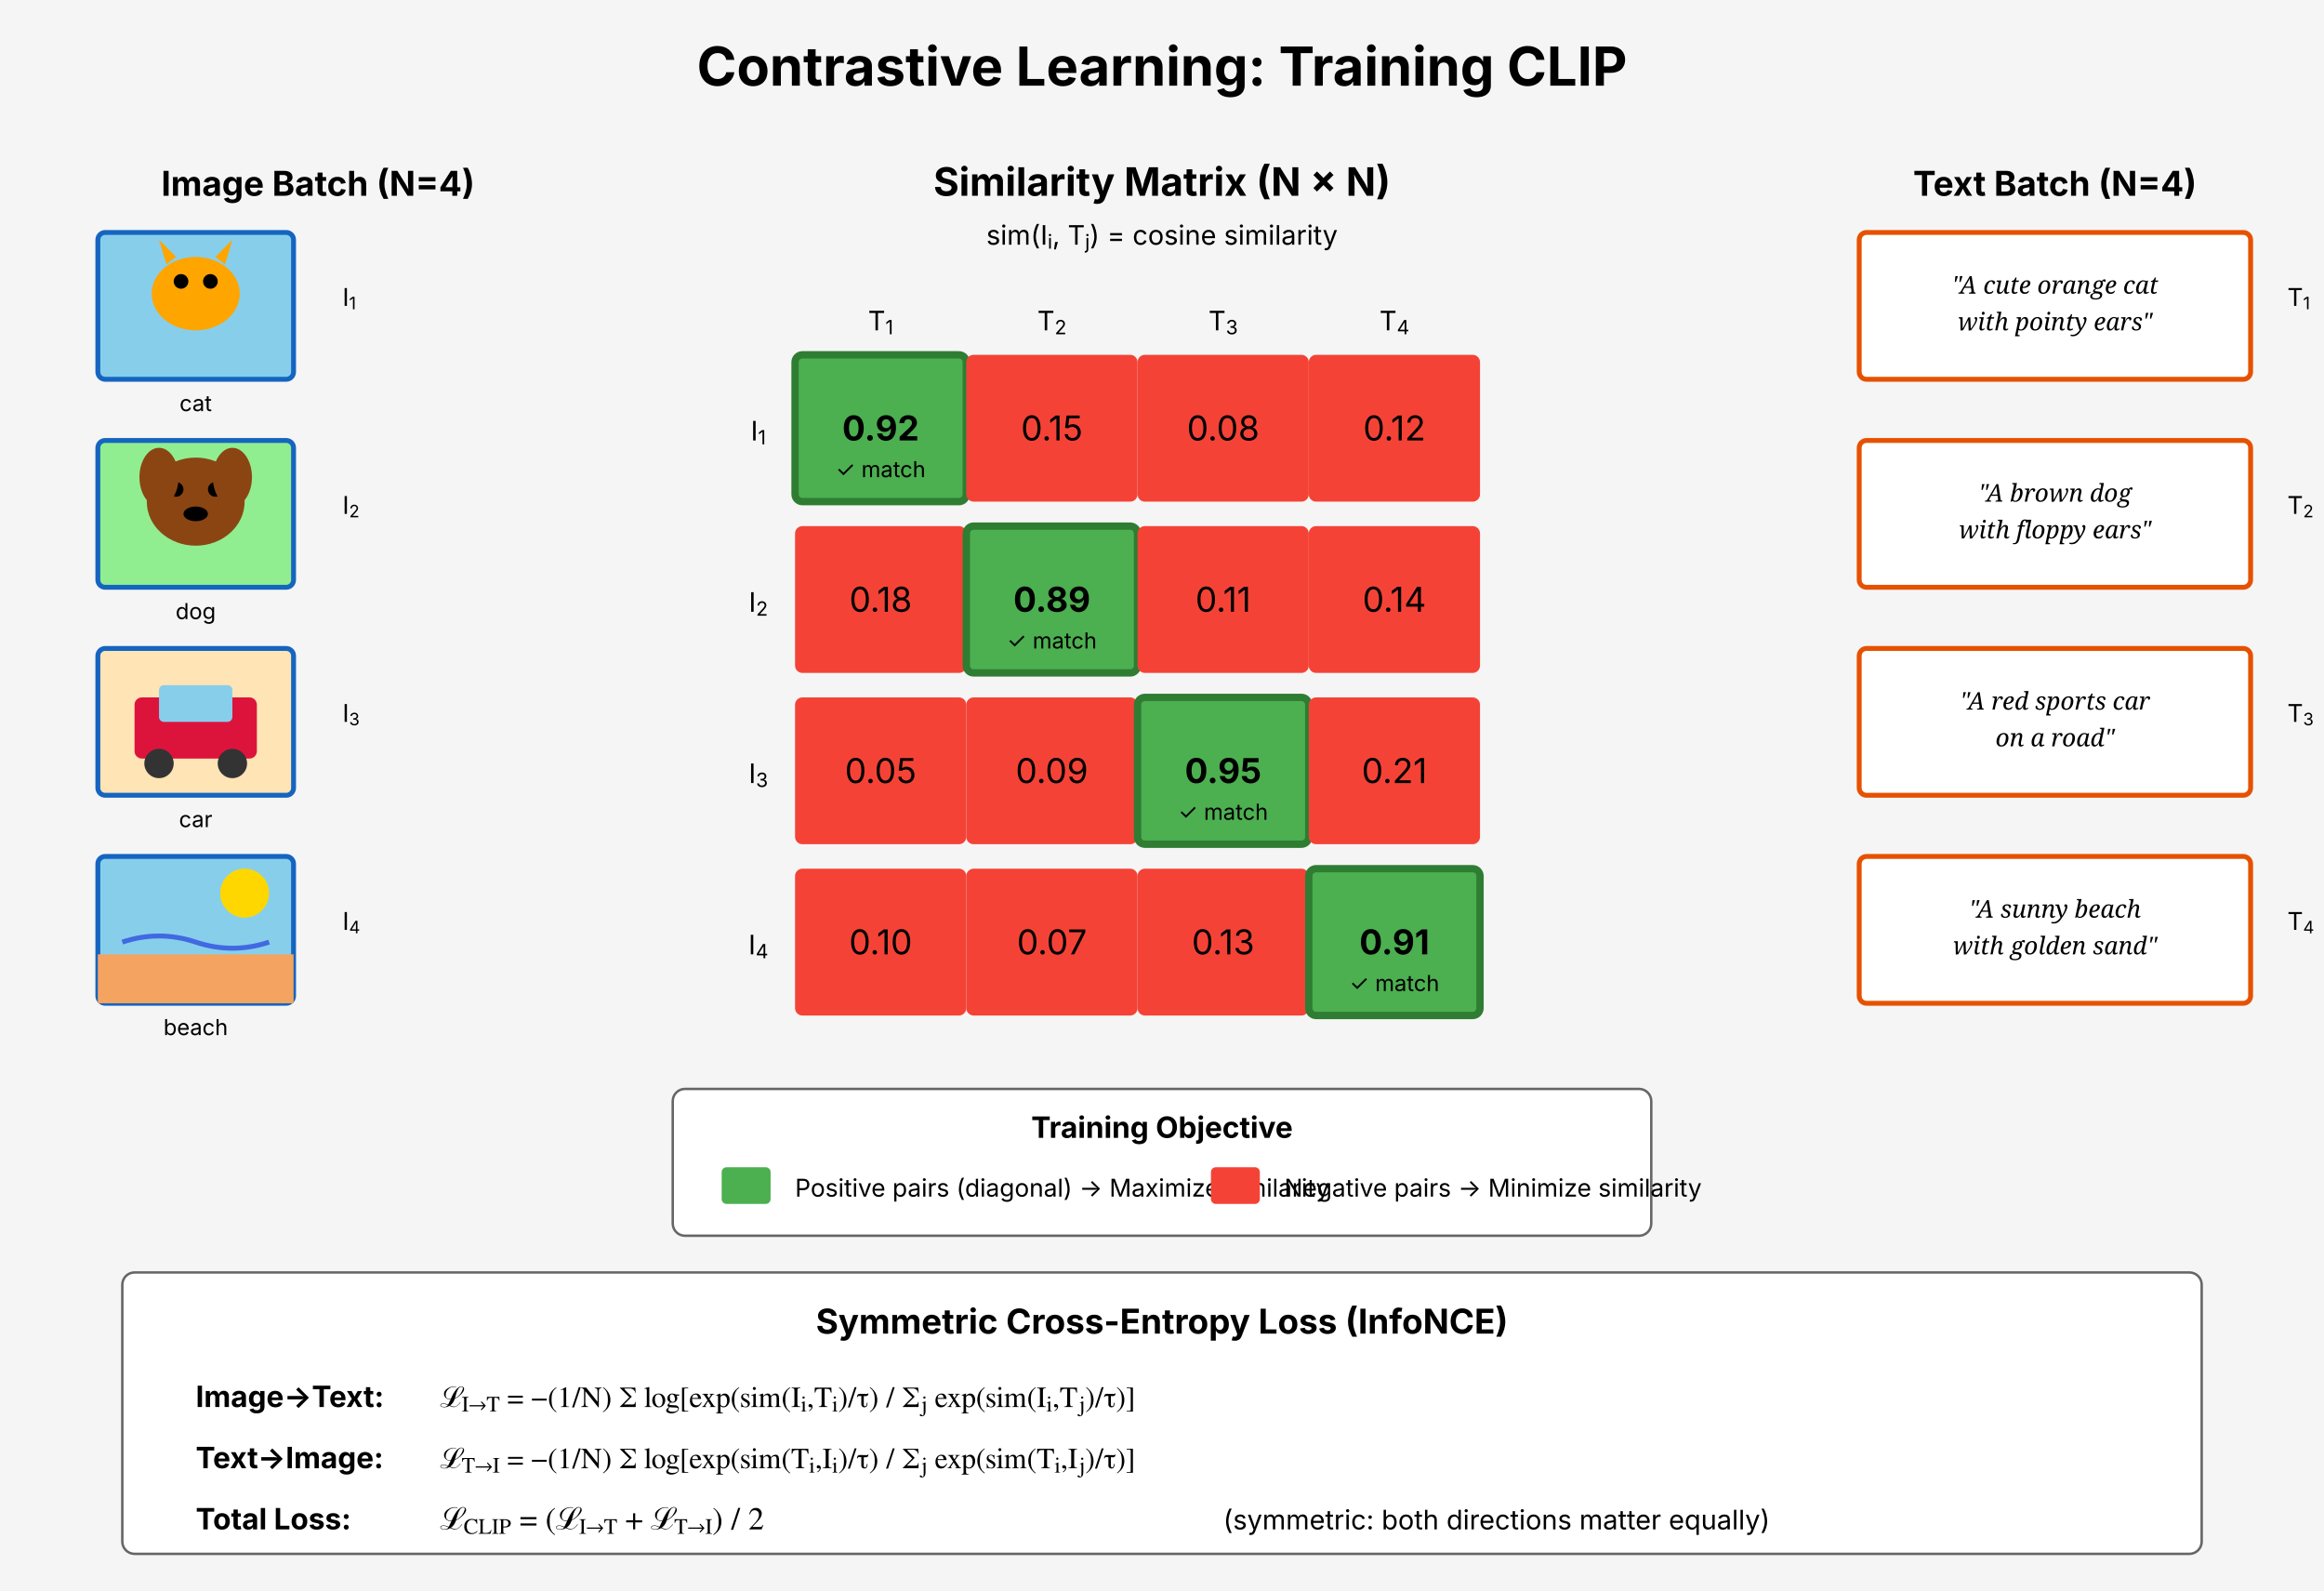
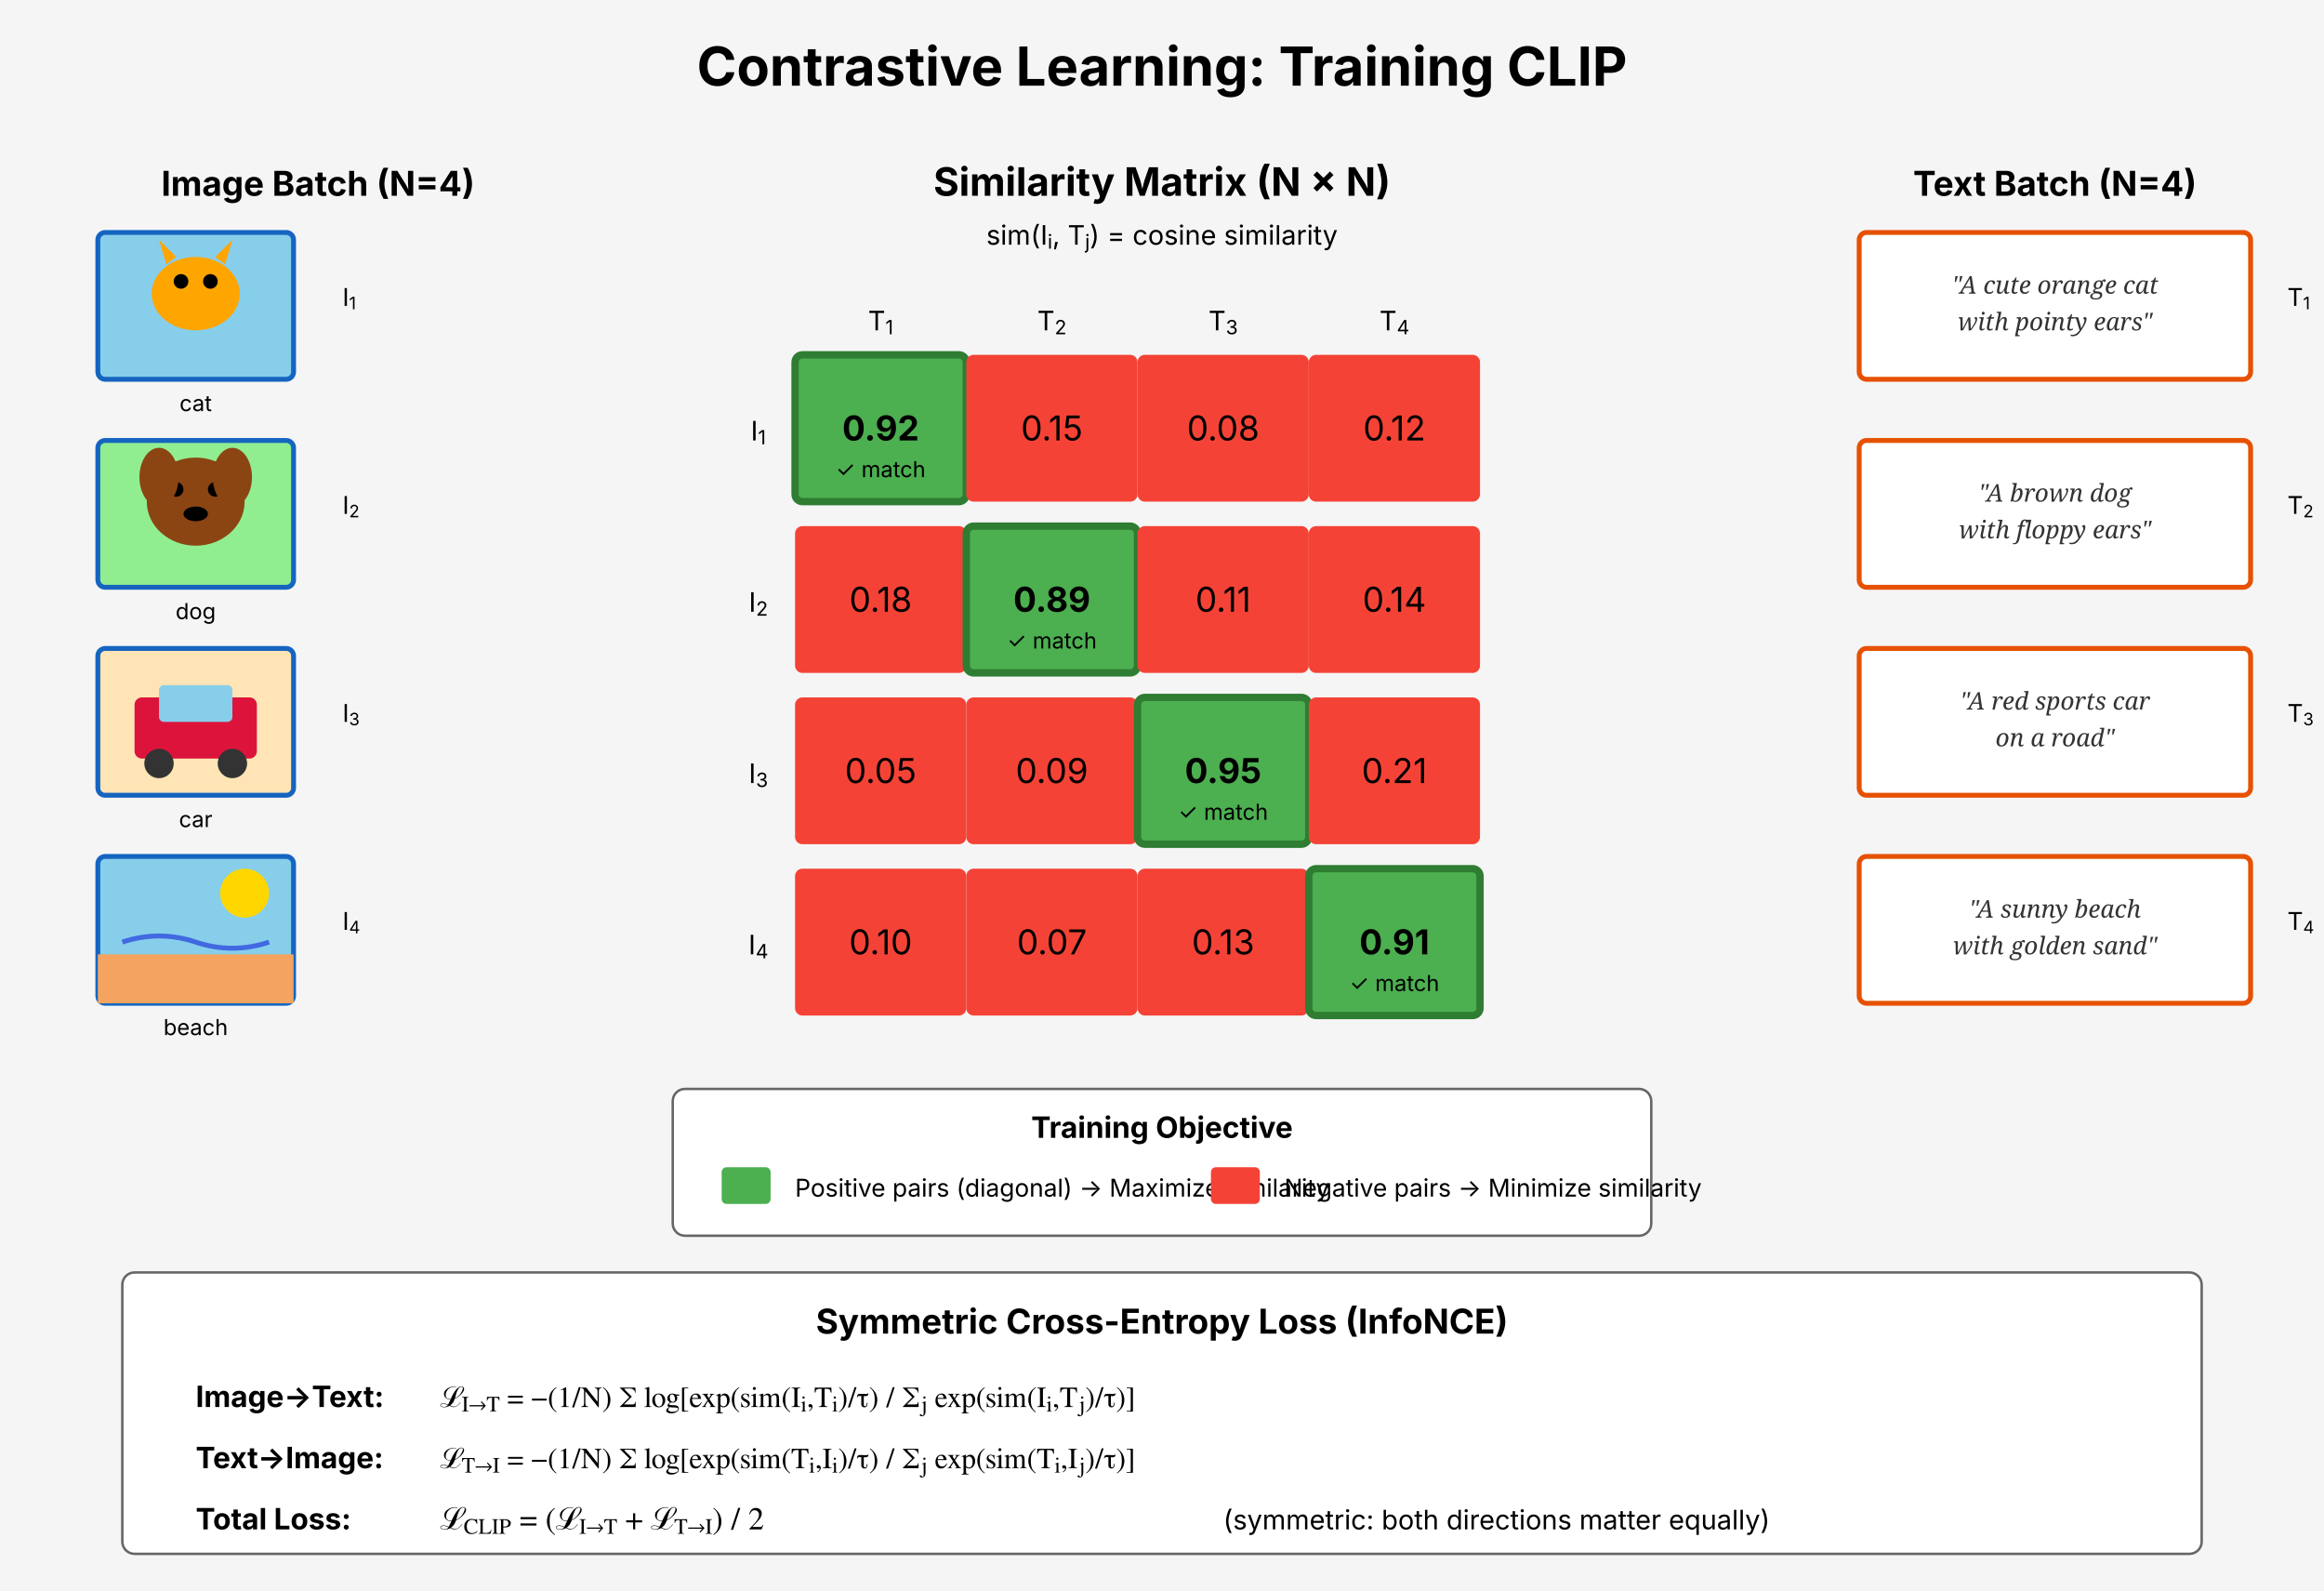
<svg xmlns="http://www.w3.org/2000/svg" viewBox="0 0 950 650" style="max-width: 950px; width: 100%; height: auto">
  <style>
    /* Light mode (default) */
    text { fill: #000000; }
    .label-text { fill: #666666; }
+     .text-on-white { fill: #333333; }

    /* Adaptive backgrounds */
    .bg-main { fill: #f5f5f5; }
    .bg-box { fill: white; }
    .positive { fill: #4CAF50; }
    .negative { fill: #F44336; }
    .neutral { fill: #E0E0E0; }

    /* Dark mode */

    /* Background colors */
    .bg-white { fill: white; }

    /* Background colors */
    .bg-moccasin { fill: #ffe4b5; }

    /* Background colors */
    .bg-crimson { fill: #dc143c; }
    .bg-lightgreen { fill: #90ee90; }
    .bg-skyblue { fill: #87ceeb; }
    @media (prefers-color-scheme: dark) {
      text { fill: #ffffff; }
      .label-text { fill: #cccccc; }
+       .text-on-white { fill: #ffffff; }
      .bg-main { fill: #1a1a1a; }
      .bg-box { fill: #2d2d2d; }
      .positive { fill: #2E7D32; }
      .negative { fill: #C62828; }
      .neutral { fill: #424242; }

      text[fill="#333"] { fill: #ffffff; }
      text[fill="#666"] { fill: #cccccc; }
      text[fill="#1565C0"] { fill: #64B5F6; }
      text[fill="#E65100"] { fill: #FFB74D; }
      text[fill="#4CAF50"] { fill: #81C784; }
      text[fill="#F44336"] { fill: #EF5350; }

      rect[stroke="#1565C0"] { stroke: #64B5F6; }
      rect[stroke="#E65100"] { stroke: #FFB74D; }
      .bg-white { fill: #2d2d2d; }
      .bg-moccasin { fill: #e65100; }
      .bg-crimson { fill: #b71c1c; }
      .bg-lightgreen { fill: #1b5e20; }
      .bg-skyblue { fill: #01579b; }
    }
  </style>
  <rect width="950" height="650" class="bg-main" />
  <text x="475" y="35" font-family="system-ui, -apple-system, sans-serif" font-size="22" font-weight="bold" text-anchor="middle" fill="#333">Contrastive Learning: Training CLIP</text>
  <g transform="translate(30, 60)">
    <text x="100" y="20" font-family="system-ui, -apple-system, sans-serif" font-size="14" font-weight="bold" text-anchor="middle" fill="#1565C0">Image Batch (N=4)</text>
    <rect x="10" y="35" width="80" height="60" class="bg-skyblue" stroke="#1565C0" stroke-width="2" rx="3" />
    <ellipse cx="50" cy="60" rx="18" ry="15" fill="#FFA500" />
    <circle cx="44" cy="55" r="3" fill="#000" />
    <circle cx="56" cy="55" r="3" fill="#000" />
    <polygon points="38,48 35,38 42,45" fill="#FFA500" />
    <polygon points="62,48 65,38 58,45" fill="#FFA500" />
    <text x="110" y="65" font-family="system-ui, -apple-system, sans-serif" font-size="10" fill="#1565C0">I<tspan baseline-shift="sub" font-size="7">1</tspan>
    </text>
    <text x="50" y="108" font-family="system-ui, -apple-system, sans-serif" font-size="9" text-anchor="middle" fill="#666">cat</text>
    <rect x="10" y="120" width="80" height="60" class="bg-lightgreen" stroke="#1565C0" stroke-width="2" rx="3" />
    <ellipse cx="50" cy="145" rx="20" ry="18" fill="#8B4513" />
    <circle cx="42" cy="140" r="3" fill="#000" />
    <circle cx="58" cy="140" r="3" fill="#000" />
    <ellipse cx="50" cy="150" rx="5" ry="3" fill="#000" />
    <ellipse cx="35" cy="135" rx="8" ry="12" fill="#8B4513" />
    <ellipse cx="65" cy="135" rx="8" ry="12" fill="#8B4513" />
    <text x="110" y="150" font-family="system-ui, -apple-system, sans-serif" font-size="10" fill="#1565C0">I<tspan baseline-shift="sub" font-size="7">2</tspan>
    </text>
    <text x="50" y="193" font-family="system-ui, -apple-system, sans-serif" font-size="9" text-anchor="middle" fill="#666">dog</text>
    <rect x="10" y="205" width="80" height="60" class="bg-moccasin" stroke="#1565C0" stroke-width="2" rx="3" />
    <rect x="25" y="225" width="50" height="25" class="bg-crimson" rx="3" />
    <rect x="35" y="220" width="30" height="15" class="bg-skyblue" rx="2" />
    <circle cx="35" cy="252" r="6" fill="#333" />
    <circle cx="65" cy="252" r="6" fill="#333" />
    <text x="110" y="235" font-family="system-ui, -apple-system, sans-serif" font-size="10" fill="#1565C0">I<tspan baseline-shift="sub" font-size="7">3</tspan>
    </text>
    <text x="50" y="278" font-family="system-ui, -apple-system, sans-serif" font-size="9" text-anchor="middle" fill="#666">car</text>
    <rect x="10" y="290" width="80" height="60" class="bg-skyblue" stroke="#1565C0" stroke-width="2" rx="3" />
    <rect x="10" y="330" width="80" height="20" fill="#F4A460" />
    <circle cx="70" cy="305" r="10" fill="#FFD700" />
    <path d="M 20 325 Q 35 320 50 325 Q 65 330 80 325" stroke="#4169E1" stroke-width="2" fill="none" />
    <text x="110" y="320" font-family="system-ui, -apple-system, sans-serif" font-size="10" fill="#1565C0">I<tspan baseline-shift="sub" font-size="7">4</tspan>
    </text>
    <text x="50" y="363" font-family="system-ui, -apple-system, sans-serif" font-size="9" text-anchor="middle" fill="#666">beach</text>
  </g>
  <g transform="translate(750, 60)">
    <text x="90" y="20" font-family="system-ui, -apple-system, sans-serif" font-size="14" font-weight="bold" text-anchor="middle" fill="#E65100">Text Batch (N=4)</text>
    <rect x="10" y="35" width="160" height="60" class="bg-white" stroke="#E65100" stroke-width="2" rx="3" />
-     <text x="90" y="60" font-family="Georgia, serif" font-size="10" font-style="italic" text-anchor="middle" fill="#333">"A cute orange cat</text>
-     <text x="90" y="75" font-family="Georgia, serif" font-size="10" font-style="italic" text-anchor="middle" fill="#333">with pointy ears"</text>
+     <text x="90" y="60" font-family="Georgia, serif" font-size="10" font-style="italic" text-anchor="middle" class="text-on-white">"A cute orange cat</text>
+     <text x="90" y="75" font-family="Georgia, serif" font-size="10" font-style="italic" text-anchor="middle" class="text-on-white">with pointy ears"</text>
    <text x="185" y="65" font-family="system-ui, -apple-system, sans-serif" font-size="10" fill="#E65100">T<tspan baseline-shift="sub" font-size="7">1</tspan>
    </text>
    <rect x="10" y="120" width="160" height="60" class="bg-white" stroke="#E65100" stroke-width="2" rx="3" />
-     <text x="90" y="145" font-family="Georgia, serif" font-size="10" font-style="italic" text-anchor="middle" fill="#333">"A brown dog</text>
-     <text x="90" y="160" font-family="Georgia, serif" font-size="10" font-style="italic" text-anchor="middle" fill="#333">with floppy ears"</text>
+     <text x="90" y="145" font-family="Georgia, serif" font-size="10" font-style="italic" text-anchor="middle" class="text-on-white">"A brown dog</text>
+     <text x="90" y="160" font-family="Georgia, serif" font-size="10" font-style="italic" text-anchor="middle" class="text-on-white">with floppy ears"</text>
    <text x="185" y="150" font-family="system-ui, -apple-system, sans-serif" font-size="10" fill="#E65100">T<tspan baseline-shift="sub" font-size="7">2</tspan>
    </text>
    <rect x="10" y="205" width="160" height="60" class="bg-white" stroke="#E65100" stroke-width="2" rx="3" />
-     <text x="90" y="230" font-family="Georgia, serif" font-size="10" font-style="italic" text-anchor="middle" fill="#333">"A red sports car</text>
-     <text x="90" y="245" font-family="Georgia, serif" font-size="10" font-style="italic" text-anchor="middle" fill="#333">on a road"</text>
+     <text x="90" y="230" font-family="Georgia, serif" font-size="10" font-style="italic" text-anchor="middle" class="text-on-white">"A red sports car</text>
+     <text x="90" y="245" font-family="Georgia, serif" font-size="10" font-style="italic" text-anchor="middle" class="text-on-white">on a road"</text>
    <text x="185" y="235" font-family="system-ui, -apple-system, sans-serif" font-size="10" fill="#E65100">T<tspan baseline-shift="sub" font-size="7">3</tspan>
    </text>
    <rect x="10" y="290" width="160" height="60" class="bg-white" stroke="#E65100" stroke-width="2" rx="3" />
-     <text x="90" y="315" font-family="Georgia, serif" font-size="10" font-style="italic" text-anchor="middle" fill="#333">"A sunny beach</text>
-     <text x="90" y="330" font-family="Georgia, serif" font-size="10" font-style="italic" text-anchor="middle" fill="#333">with golden sand"</text>
+     <text x="90" y="315" font-family="Georgia, serif" font-size="10" font-style="italic" text-anchor="middle" class="text-on-white">"A sunny beach</text>
+     <text x="90" y="330" font-family="Georgia, serif" font-size="10" font-style="italic" text-anchor="middle" class="text-on-white">with golden sand"</text>
    <text x="185" y="320" font-family="system-ui, -apple-system, sans-serif" font-size="10" fill="#E65100">T<tspan baseline-shift="sub" font-size="7">4</tspan>
    </text>
  </g>
  <g transform="translate(275, 80)">
    <text x="200" y="0" font-family="system-ui, -apple-system, sans-serif" font-size="16" font-weight="bold" text-anchor="middle" fill="#333">Similarity Matrix (N × N)</text>
    <text x="200" y="20" font-family="system-ui, -apple-system, sans-serif" font-size="11" text-anchor="middle" fill="#666">sim(I<tspan baseline-shift="sub" font-size="8">i</tspan>, T<tspan baseline-shift="sub" font-size="8">j</tspan>) = cosine similarity</text>
    <text x="85" y="55" font-family="system-ui, -apple-system, sans-serif" font-size="11" text-anchor="middle" fill="#E65100">T<tspan baseline-shift="sub" font-size="8">1</tspan>
    </text>
    <text x="155" y="55" font-family="system-ui, -apple-system, sans-serif" font-size="11" text-anchor="middle" fill="#E65100">T<tspan baseline-shift="sub" font-size="8">2</tspan>
    </text>
    <text x="225" y="55" font-family="system-ui, -apple-system, sans-serif" font-size="11" text-anchor="middle" fill="#E65100">T<tspan baseline-shift="sub" font-size="8">3</tspan>
    </text>
    <text x="295" y="55" font-family="system-ui, -apple-system, sans-serif" font-size="11" text-anchor="middle" fill="#E65100">T<tspan baseline-shift="sub" font-size="8">4</tspan>
    </text>
    <text x="35" y="100" font-family="system-ui, -apple-system, sans-serif" font-size="11" text-anchor="middle" fill="#1565C0">I<tspan baseline-shift="sub" font-size="8">1</tspan>
    </text>
    <text x="35" y="170" font-family="system-ui, -apple-system, sans-serif" font-size="11" text-anchor="middle" fill="#1565C0">I<tspan baseline-shift="sub" font-size="8">2</tspan>
    </text>
    <text x="35" y="240" font-family="system-ui, -apple-system, sans-serif" font-size="11" text-anchor="middle" fill="#1565C0">I<tspan baseline-shift="sub" font-size="8">3</tspan>
    </text>
    <text x="35" y="310" font-family="system-ui, -apple-system, sans-serif" font-size="11" text-anchor="middle" fill="#1565C0">I<tspan baseline-shift="sub" font-size="8">4</tspan>
    </text>
    <rect x="50" y="65" width="70" height="60" class="positive" stroke="#2E7D32" stroke-width="3" rx="3" />
    <text x="85" y="100" font-family="system-ui, -apple-system, sans-serif" font-size="14" font-weight="bold" text-anchor="middle" fill="white">0.92</text>
    <text x="85" y="115" font-family="system-ui, -apple-system, sans-serif" font-size="9" text-anchor="middle" fill="white">✓ match</text>
    <rect x="120" y="65" width="70" height="60" class="negative" rx="3" />
    <text x="155" y="100" font-family="system-ui, -apple-system, sans-serif" font-size="14" text-anchor="middle" fill="white">0.15</text>
    <rect x="190" y="65" width="70" height="60" class="negative" rx="3" />
    <text x="225" y="100" font-family="system-ui, -apple-system, sans-serif" font-size="14" text-anchor="middle" fill="white">0.08</text>
    <rect x="260" y="65" width="70" height="60" class="negative" rx="3" />
    <text x="295" y="100" font-family="system-ui, -apple-system, sans-serif" font-size="14" text-anchor="middle" fill="white">0.12</text>
    <rect x="50" y="135" width="70" height="60" class="negative" rx="3" />
    <text x="85" y="170" font-family="system-ui, -apple-system, sans-serif" font-size="14" text-anchor="middle" fill="white">0.18</text>
    <rect x="120" y="135" width="70" height="60" class="positive" stroke="#2E7D32" stroke-width="3" rx="3" />
    <text x="155" y="170" font-family="system-ui, -apple-system, sans-serif" font-size="14" font-weight="bold" text-anchor="middle" fill="white">0.89</text>
    <text x="155" y="185" font-family="system-ui, -apple-system, sans-serif" font-size="9" text-anchor="middle" fill="white">✓ match</text>
    <rect x="190" y="135" width="70" height="60" class="negative" rx="3" />
    <text x="225" y="170" font-family="system-ui, -apple-system, sans-serif" font-size="14" text-anchor="middle" fill="white">0.11</text>
    <rect x="260" y="135" width="70" height="60" class="negative" rx="3" />
    <text x="295" y="170" font-family="system-ui, -apple-system, sans-serif" font-size="14" text-anchor="middle" fill="white">0.14</text>
    <rect x="50" y="205" width="70" height="60" class="negative" rx="3" />
    <text x="85" y="240" font-family="system-ui, -apple-system, sans-serif" font-size="14" text-anchor="middle" fill="white">0.05</text>
    <rect x="120" y="205" width="70" height="60" class="negative" rx="3" />
    <text x="155" y="240" font-family="system-ui, -apple-system, sans-serif" font-size="14" text-anchor="middle" fill="white">0.09</text>
    <rect x="190" y="205" width="70" height="60" class="positive" stroke="#2E7D32" stroke-width="3" rx="3" />
    <text x="225" y="240" font-family="system-ui, -apple-system, sans-serif" font-size="14" font-weight="bold" text-anchor="middle" fill="white">0.95</text>
    <text x="225" y="255" font-family="system-ui, -apple-system, sans-serif" font-size="9" text-anchor="middle" fill="white">✓ match</text>
    <rect x="260" y="205" width="70" height="60" class="negative" rx="3" />
    <text x="295" y="240" font-family="system-ui, -apple-system, sans-serif" font-size="14" text-anchor="middle" fill="white">0.21</text>
    <rect x="50" y="275" width="70" height="60" class="negative" rx="3" />
    <text x="85" y="310" font-family="system-ui, -apple-system, sans-serif" font-size="14" text-anchor="middle" fill="white">0.10</text>
    <rect x="120" y="275" width="70" height="60" class="negative" rx="3" />
    <text x="155" y="310" font-family="system-ui, -apple-system, sans-serif" font-size="14" text-anchor="middle" fill="white">0.07</text>
    <rect x="190" y="275" width="70" height="60" class="negative" rx="3" />
    <text x="225" y="310" font-family="system-ui, -apple-system, sans-serif" font-size="14" text-anchor="middle" fill="white">0.13</text>
    <rect x="260" y="275" width="70" height="60" class="positive" stroke="#2E7D32" stroke-width="3" rx="3" />
    <text x="295" y="310" font-family="system-ui, -apple-system, sans-serif" font-size="14" font-weight="bold" text-anchor="middle" fill="white">0.91</text>
    <text x="295" y="325" font-family="system-ui, -apple-system, sans-serif" font-size="9" text-anchor="middle" fill="white">✓ match</text>
  </g>
  <g transform="translate(275, 445)">
    <rect x="0" y="0" width="400" height="60" class="bg-box" stroke="#666" stroke-width="1" rx="5" />
    <text x="200" y="20" font-family="system-ui, -apple-system, sans-serif" font-size="12" font-weight="bold" text-anchor="middle" fill="#333">Training Objective</text>
    <rect x="20" y="32" width="20" height="15" class="positive" rx="2" />
    <text x="50" y="44" font-family="system-ui, -apple-system, sans-serif" font-size="10" fill="#333">Positive pairs (diagonal) → Maximize similarity</text>
    <rect x="220" y="32" width="20" height="15" class="negative" rx="2" />
    <text x="250" y="44" font-family="system-ui, -apple-system, sans-serif" font-size="10" fill="#333">Negative pairs → Minimize similarity</text>
  </g>
  <g transform="translate(50, 520)">
    <rect x="0" y="0" width="850" height="115" class="bg-box" stroke="#666" stroke-width="1" rx="5" />
    <text x="425" y="25" font-family="system-ui, -apple-system, sans-serif" font-size="14" font-weight="bold" text-anchor="middle" fill="#333">Symmetric Cross-Entropy Loss (InfoNCE)</text>
    <text x="30" y="55" font-family="system-ui, -apple-system, sans-serif" font-size="12" fill="#1565C0" font-weight="bold">Image→Text:</text>
    <text x="130" y="55" font-family="'STIX Two Math', Georgia, serif" font-size="12" fill="#333">ℒ<tspan baseline-shift="sub" font-size="9">I→T</tspan> = −(1/N) Σ log[exp(sim(I<tspan baseline-shift="sub" font-size="9">i</tspan>,T<tspan baseline-shift="sub" font-size="9">i</tspan>)/τ) / Σ<tspan baseline-shift="sub" font-size="9">j</tspan> exp(sim(I<tspan baseline-shift="sub" font-size="9">i</tspan>,T<tspan baseline-shift="sub" font-size="9">j</tspan>)/τ)]</text>
    <text x="30" y="80" font-family="system-ui, -apple-system, sans-serif" font-size="12" fill="#E65100" font-weight="bold">Text→Image:</text>
    <text x="130" y="80" font-family="'STIX Two Math', Georgia, serif" font-size="12" fill="#333">ℒ<tspan baseline-shift="sub" font-size="9">T→I</tspan> = −(1/N) Σ log[exp(sim(T<tspan baseline-shift="sub" font-size="9">i</tspan>,I<tspan baseline-shift="sub" font-size="9">i</tspan>)/τ) / Σ<tspan baseline-shift="sub" font-size="9">j</tspan> exp(sim(T<tspan baseline-shift="sub" font-size="9">i</tspan>,I<tspan baseline-shift="sub" font-size="9">j</tspan>)/τ)]</text>
    <text x="30" y="105" font-family="system-ui, -apple-system, sans-serif" font-size="12" fill="#333" font-weight="bold">Total Loss:</text>
    <text x="130" y="105" font-family="'STIX Two Math', Georgia, serif" font-size="13" fill="#333">ℒ<tspan baseline-shift="sub" font-size="9">CLIP</tspan> = (ℒ<tspan baseline-shift="sub" font-size="9">I→T</tspan> + ℒ<tspan baseline-shift="sub" font-size="9">T→I</tspan>) / 2</text>
    <text x="450" y="105" font-family="system-ui, -apple-system, sans-serif" font-size="11" fill="#666">(symmetric: both directions matter equally)</text>
  </g>
</svg>
